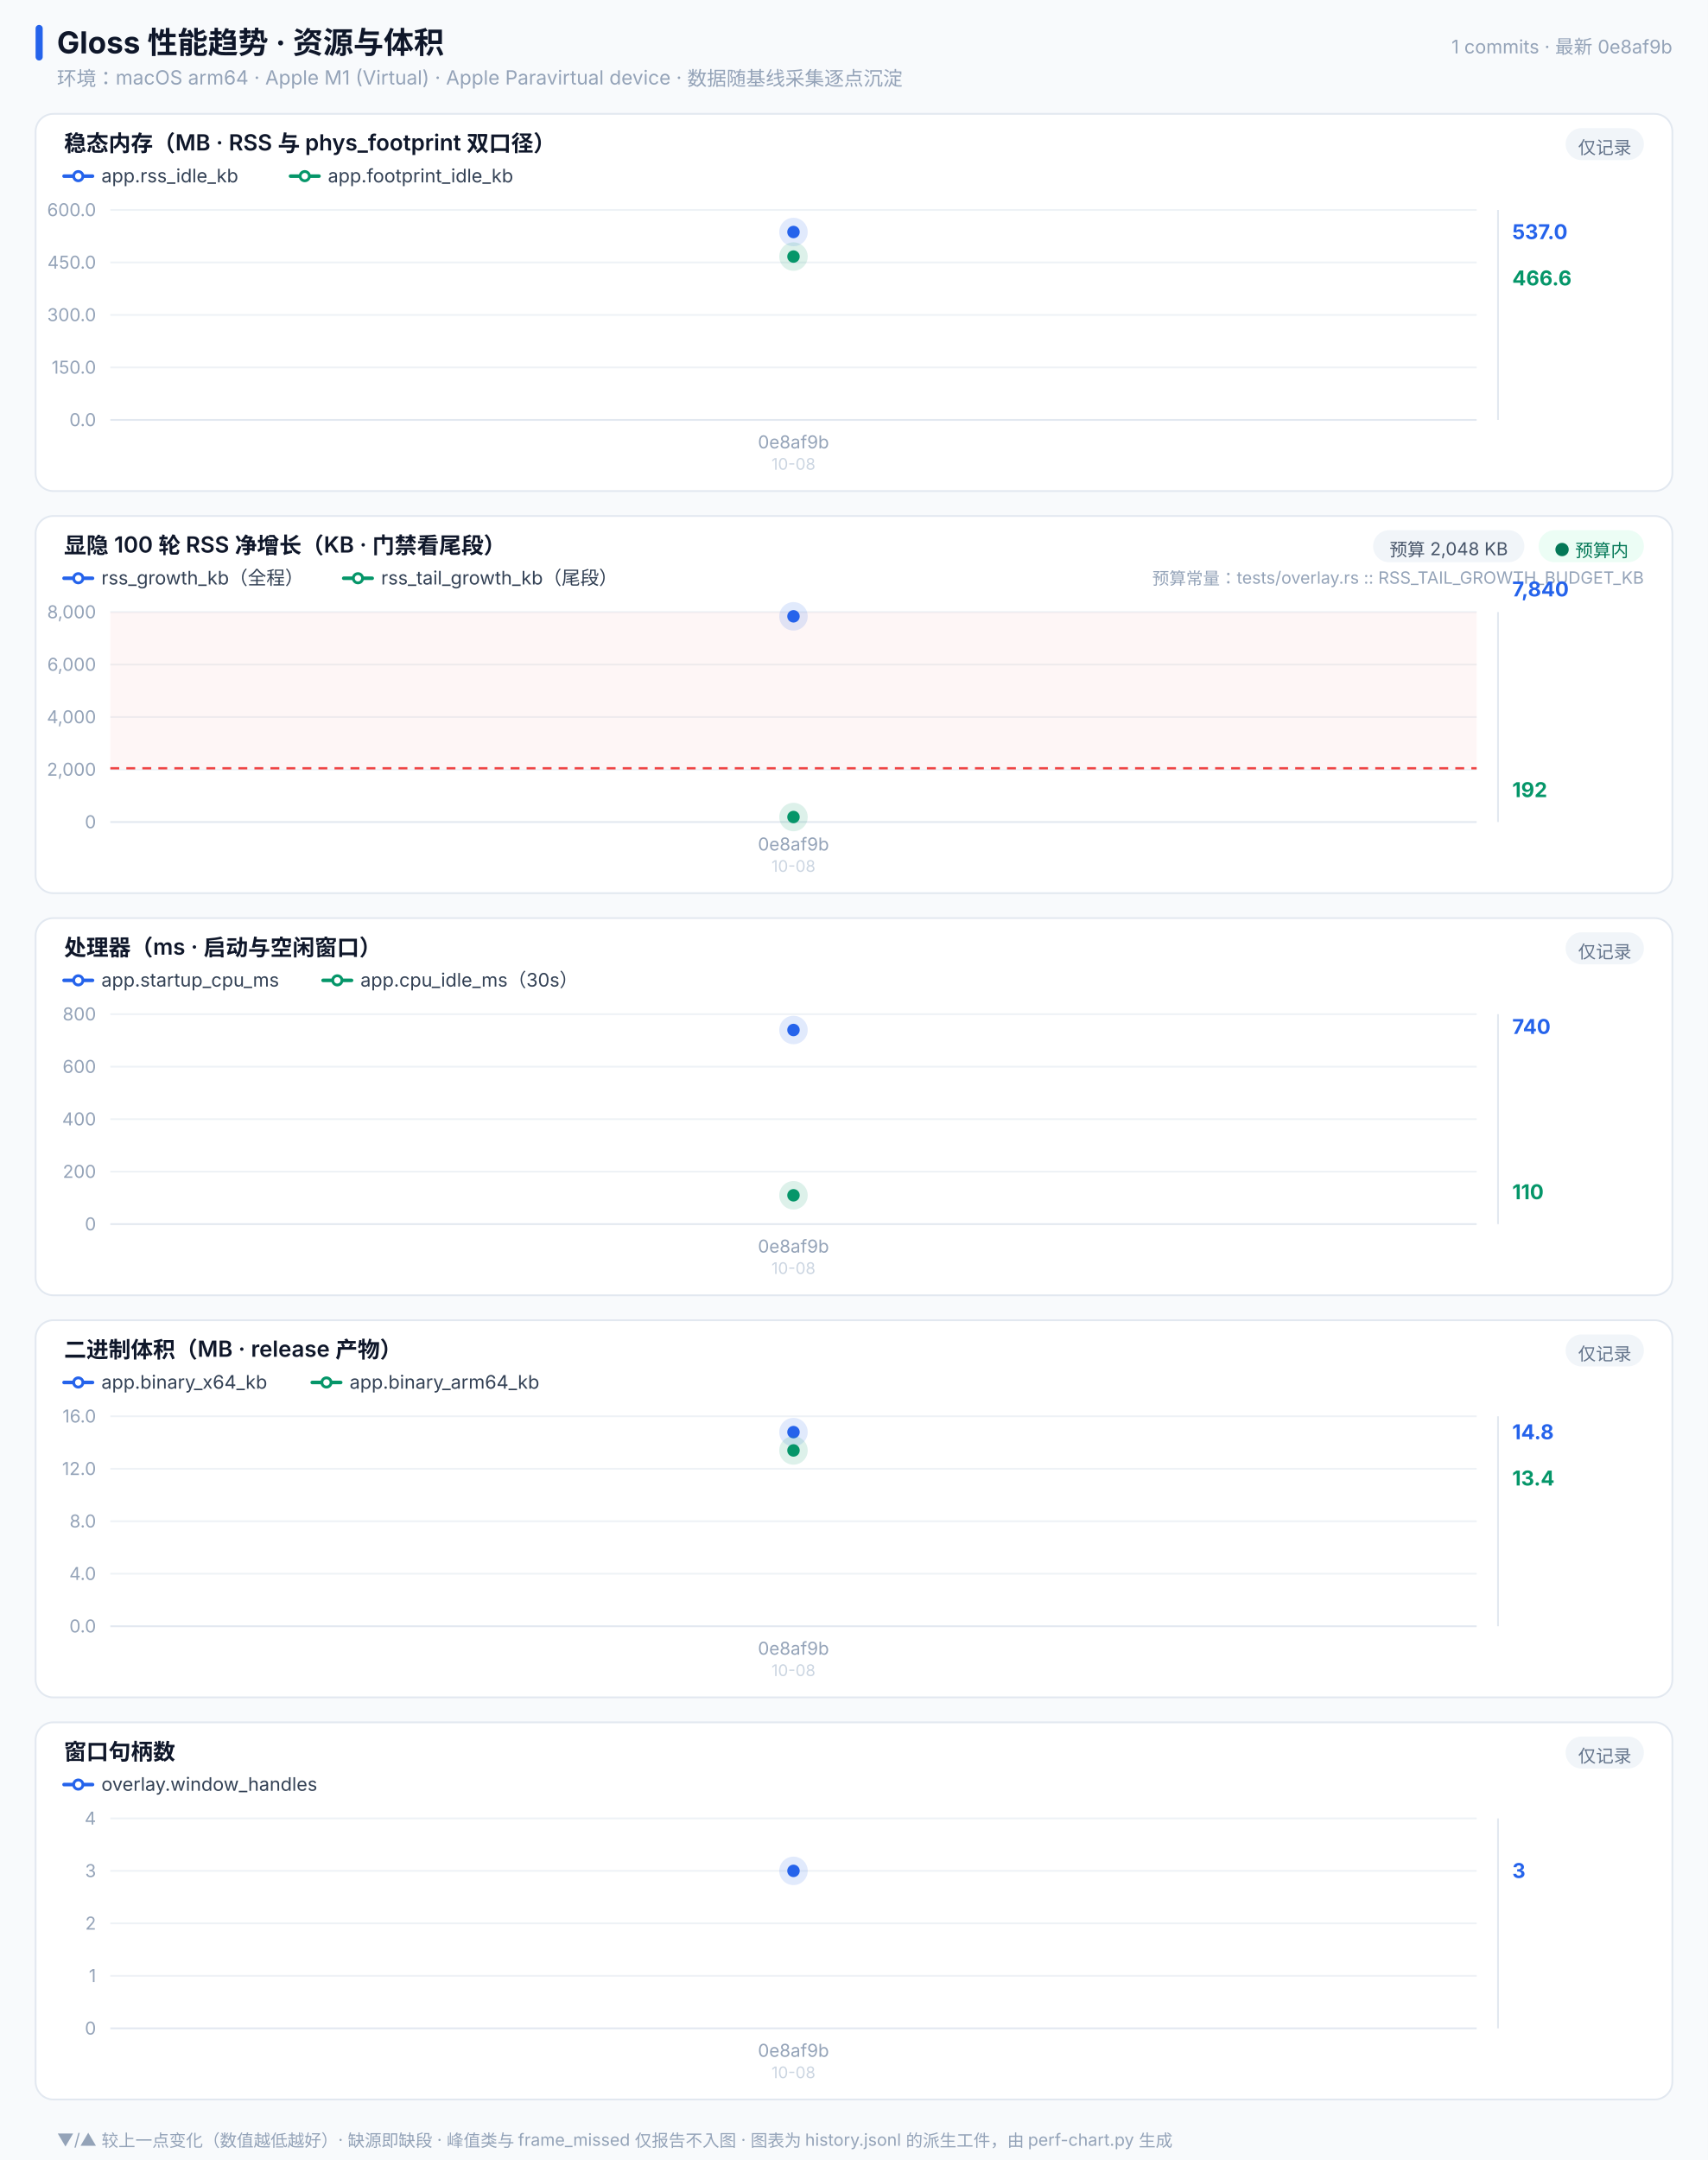
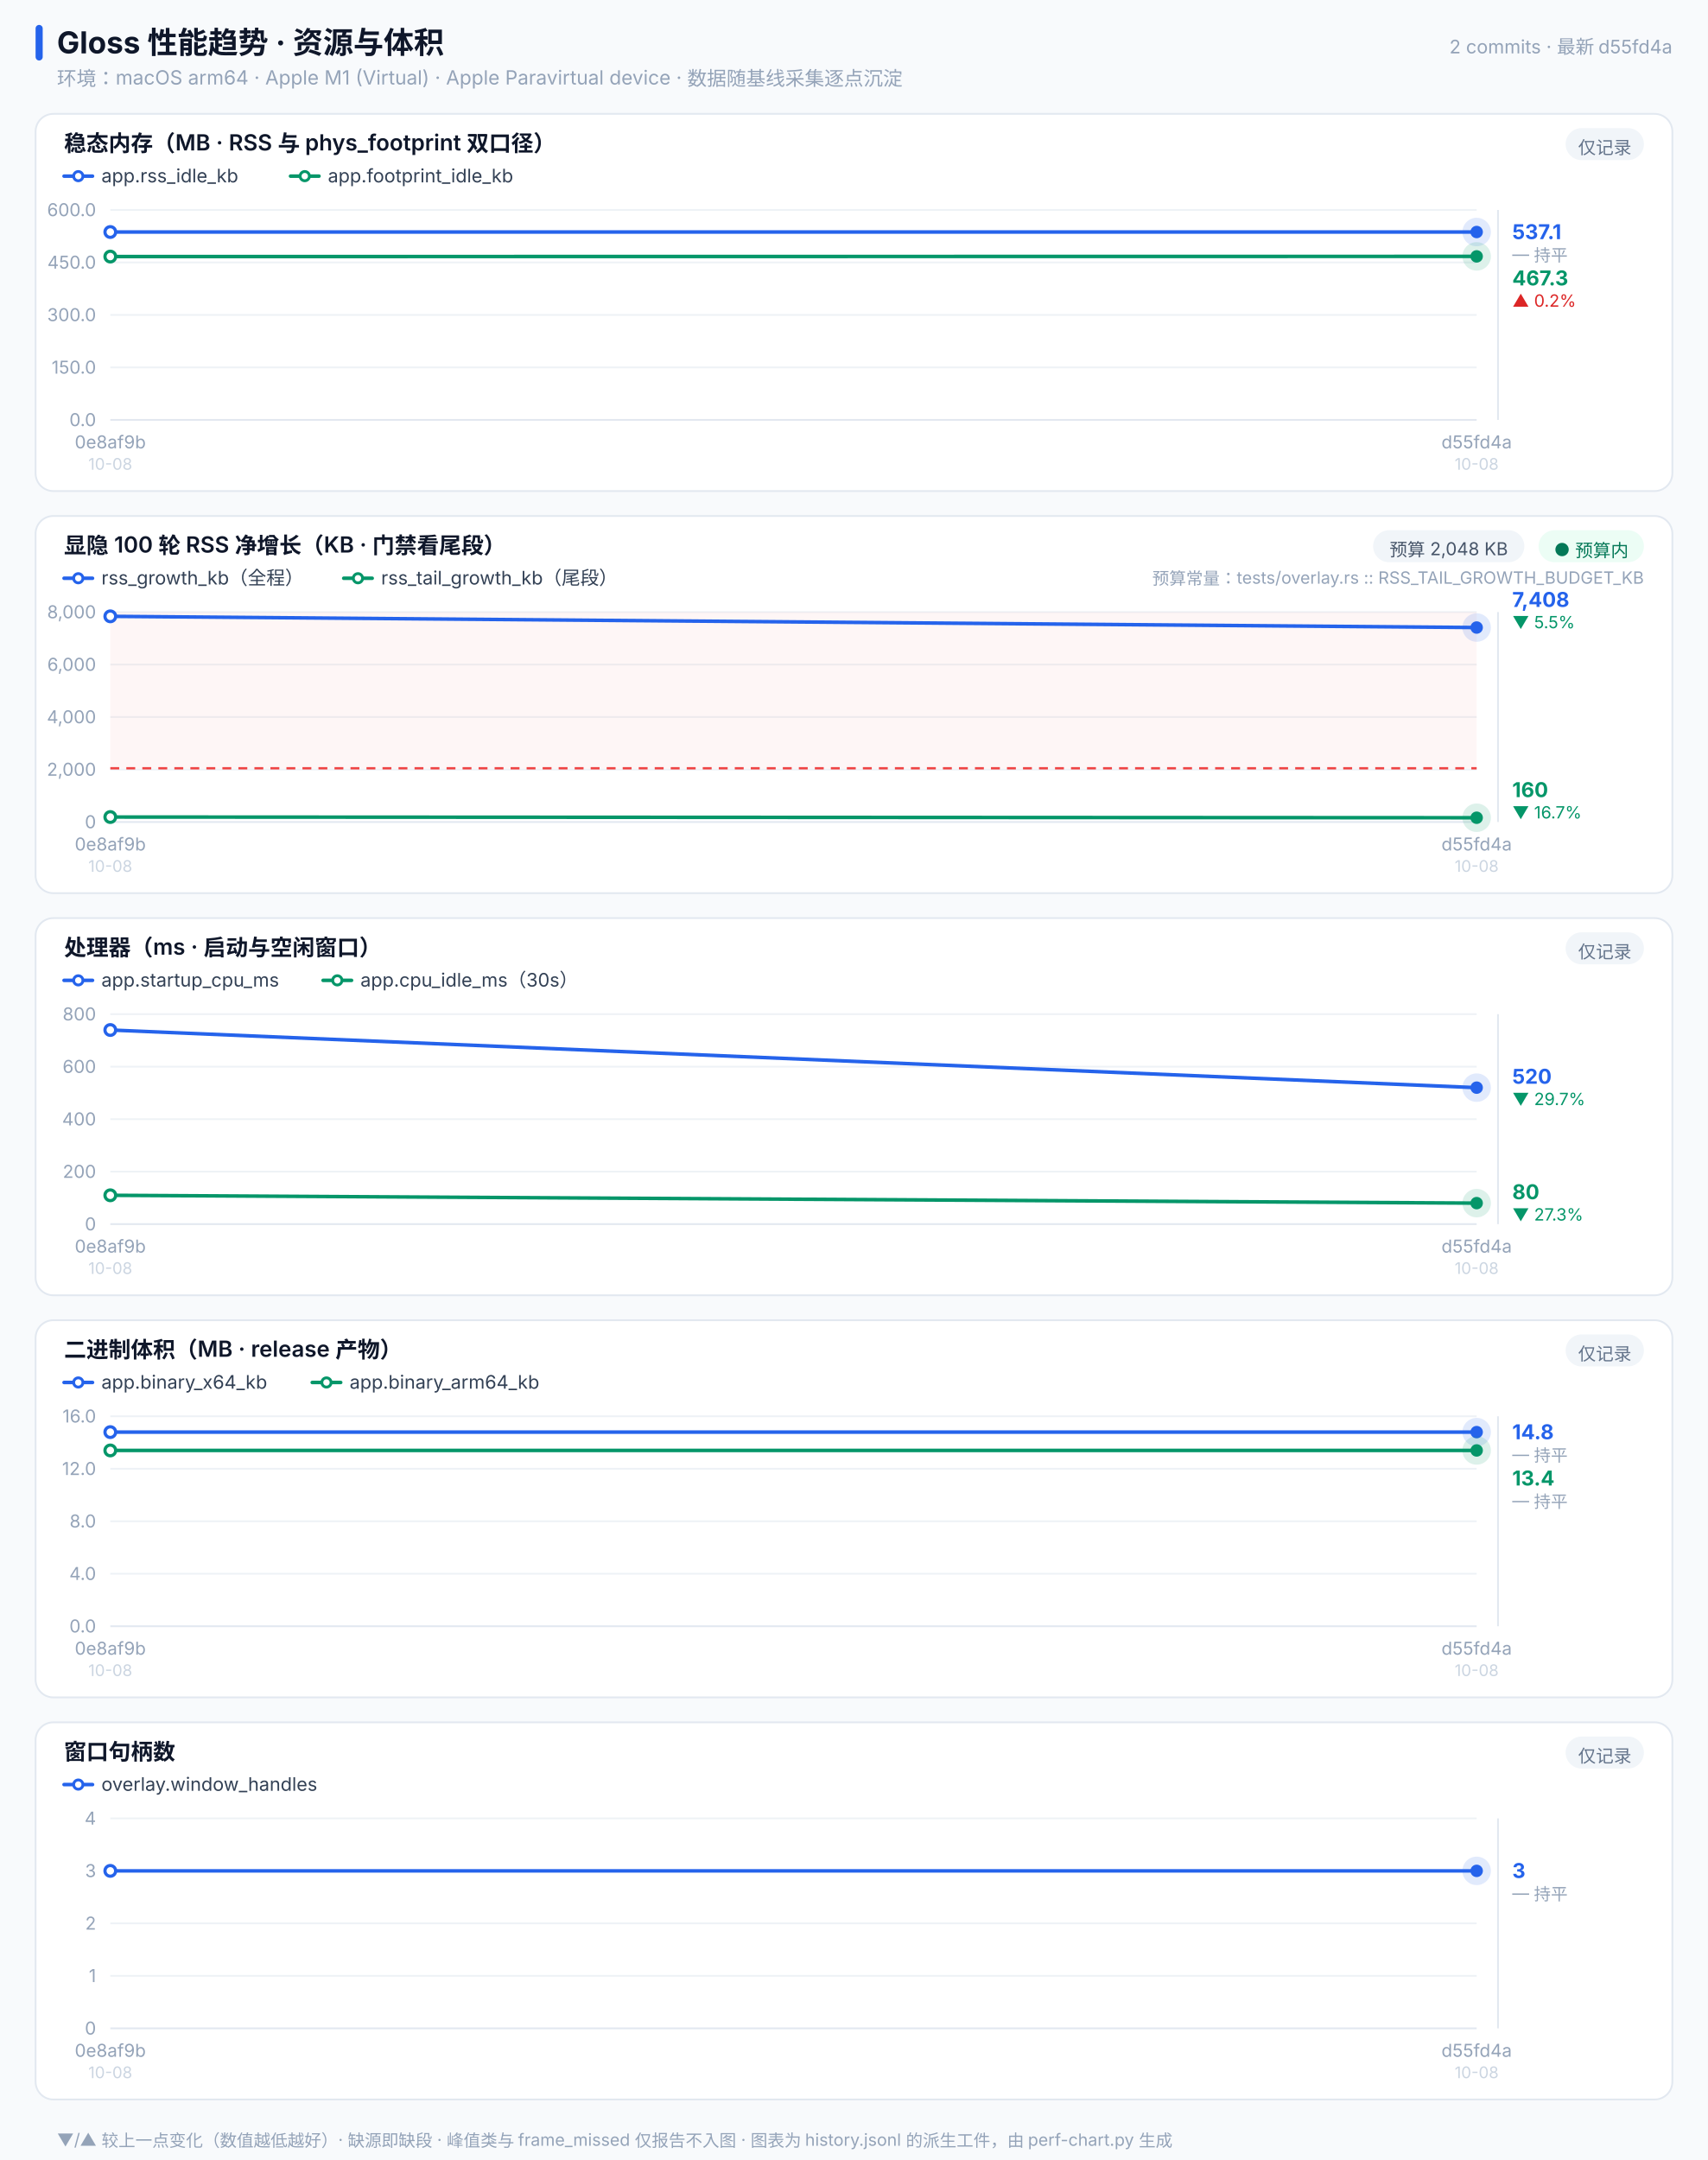
<svg xmlns="http://www.w3.org/2000/svg" width="960" height="1214" viewBox="0 0 960 1214" font-family="-apple-system,'PingFang SC','Helvetica Neue',sans-serif">
  <rect x="0.0" y="0.0" width="960.0" height="1214" fill="#f8fafc" rx="0" />
  <rect x="20.0" y="14.0" width="4.0" height="20" fill="#2563eb" rx="2" />
  <text x="32.0" y="30.0" font-size="17" fill="#0f172a" font-weight="700" text-anchor="start">Gloss 性能趋势 · 资源与体积</text>
  <text x="32.0" y="48.0" font-size="11" fill="#94a3b8" font-weight="400" text-anchor="start">环境：macOS arm64 · Apple M1 (Virtual) · Apple Paravirtual device · 数据随基线采集逐点沉淀</text>
-   <text x="940.0" y="30.0" font-size="10.5" fill="#94a3b8" font-weight="400" text-anchor="end">1 commits · 最新 0e8af9b</text>
+   <text x="940.0" y="30.0" font-size="10.5" fill="#94a3b8" font-weight="400" text-anchor="end">2 commits · 最新 d55fd4a</text>
  <rect x="20.0" y="64.0" width="920.0" height="212" fill="#ffffff" rx="10" stroke="#e2e8f0" />
  <text x="36.0" y="85.0" font-size="12.5" fill="#0f172a" font-weight="600" text-anchor="start">稳态内存（MB · RSS 与 phys_footprint 双口径）</text>
  <rect x="880.0" y="72.0" width="44.0" height="18" fill="#f1f5f9" rx="9" />
  <text x="902.0" y="86.5" font-size="10" fill="#64748b" font-weight="400" text-anchor="middle">仅记录</text>
  <line x1="36.0" y1="99.0" x2="52.0" y2="99.0" stroke="#2563eb" stroke-width="2" stroke-linecap="round" />
  <circle cx="44.0" cy="99.0" r="2.6" fill="#ffffff" stroke="#2563eb" stroke-width="1.6" />
  <text x="57.0" y="102.5" font-size="10.5" fill="#334155" font-weight="400" text-anchor="start">app.rss_idle_kb</text>
  <line x1="163.3" y1="99.0" x2="179.3" y2="99.0" stroke="#059669" stroke-width="2" stroke-linecap="round" />
  <circle cx="171.3" cy="99.0" r="2.6" fill="#ffffff" stroke="#059669" stroke-width="1.6" />
  <text x="184.3" y="102.5" font-size="10.5" fill="#334155" font-weight="400" text-anchor="start">app.footprint_idle_kb</text>
  <line x1="62.0" y1="236.0" x2="830.0" y2="236.0" stroke="#e2e8f0" stroke-width="1" />
  <text x="54.0" y="239.5" font-size="10" fill="#94a3b8" font-weight="400" text-anchor="end">0.0</text>
  <line x1="62.0" y1="206.5" x2="830.0" y2="206.5" stroke="#eef2f6" stroke-width="1" />
  <text x="54.0" y="210.0" font-size="10" fill="#94a3b8" font-weight="400" text-anchor="end">150.0</text>
  <line x1="62.0" y1="177.0" x2="830.0" y2="177.0" stroke="#eef2f6" stroke-width="1" />
  <text x="54.0" y="180.5" font-size="10" fill="#94a3b8" font-weight="400" text-anchor="end">300.0</text>
  <line x1="62.0" y1="147.5" x2="830.0" y2="147.5" stroke="#eef2f6" stroke-width="1" />
  <text x="54.0" y="151.0" font-size="10" fill="#94a3b8" font-weight="400" text-anchor="end">450.0</text>
  <line x1="62.0" y1="118.0" x2="830.0" y2="118.0" stroke="#eef2f6" stroke-width="1" />
  <text x="54.0" y="121.5" font-size="10" fill="#94a3b8" font-weight="400" text-anchor="end">600.0</text>
-   <circle cx="446.0" cy="130.4" r="8" fill="#2563eb" opacity="0.14" />
-   <circle cx="446.0" cy="130.4" r="3.5" fill="#2563eb" />
-   <circle cx="446.0" cy="144.2" r="8" fill="#059669" opacity="0.14" />
-   <circle cx="446.0" cy="144.2" r="3.5" fill="#059669" />
+   <polyline points="62.0,130.4 830.0,130.4" fill="none" stroke="#2563eb" stroke-width="2" stroke-linejoin="round" stroke-linecap="round" />
+   <circle cx="62.0" cy="130.4" r="3" fill="#ffffff" stroke="#2563eb" stroke-width="1.8" />
+   <circle cx="830.0" cy="130.4" r="8" fill="#2563eb" opacity="0.14" />
+   <circle cx="830.0" cy="130.4" r="3.5" fill="#2563eb" />
+   <polyline points="62.0,144.2 830.0,144.1" fill="none" stroke="#059669" stroke-width="2" stroke-linejoin="round" stroke-linecap="round" />
+   <circle cx="62.0" cy="144.2" r="3" fill="#ffffff" stroke="#059669" stroke-width="1.8" />
+   <circle cx="830.0" cy="144.1" r="8" fill="#059669" opacity="0.14" />
+   <circle cx="830.0" cy="144.1" r="3.5" fill="#059669" />
  <line x1="842.0" y1="118.0" x2="842.0" y2="236.0" stroke="#e2e8f0" stroke-width="1" />
-   <text x="850.0" y="134.4" font-size="11.5" fill="#2563eb" font-weight="700" text-anchor="start">537.0</text>
-   <text x="850.0" y="160.4" font-size="11.5" fill="#059669" font-weight="700" text-anchor="start">466.6</text>
-   <text x="446.0" y="252.0" font-size="10" fill="#94a3b8" font-weight="400" text-anchor="middle">0e8af9b</text>
-   <text x="446.0" y="264.0" font-size="9" fill="#cbd5e1" font-weight="400" text-anchor="middle">10-08</text>
+   <text x="850.0" y="134.4" font-size="11.5" fill="#2563eb" font-weight="700" text-anchor="start">537.1</text>
+   <text x="850.0" y="146.4" font-size="9.5" fill="#94a3b8" font-weight="400" text-anchor="start">— 持平</text>
+   <text x="850.0" y="160.4" font-size="11.5" fill="#059669" font-weight="700" text-anchor="start">467.3</text>
+   <text x="850.0" y="172.4" font-size="9.5" fill="#dc2626" font-weight="400" text-anchor="start">▲ 0.2%</text>
+   <text x="62.0" y="252.0" font-size="10" fill="#94a3b8" font-weight="400" text-anchor="middle">0e8af9b</text>
+   <text x="62.0" y="264.0" font-size="9" fill="#cbd5e1" font-weight="400" text-anchor="middle">10-08</text>
+   <text x="830.0" y="252.0" font-size="10" fill="#94a3b8" font-weight="400" text-anchor="middle">d55fd4a</text>
+   <text x="830.0" y="264.0" font-size="9" fill="#cbd5e1" font-weight="400" text-anchor="middle">10-08</text>
  <rect x="20.0" y="290.0" width="920.0" height="212" fill="#ffffff" rx="10" stroke="#e2e8f0" />
  <text x="36.0" y="311.0" font-size="12.5" fill="#0f172a" font-weight="600" text-anchor="start">显隐 100 轮 RSS 净增长（KB · 门禁看尾段）</text>
  <rect x="864.8" y="298.0" width="59.2" height="18" fill="#ecfdf5" rx="9" />
  <text x="894.4" y="312.5" font-size="10" fill="#047857" font-weight="400" text-anchor="middle">● 预算内</text>
  <rect x="771.8" y="298.0" width="85.0" height="18" fill="#f1f5f9" rx="9" />
  <text x="814.3" y="312.5" font-size="10" fill="#475569" font-weight="400" text-anchor="middle">预算 2,048 KB</text>
  <line x1="36.0" y1="325.0" x2="52.0" y2="325.0" stroke="#2563eb" stroke-width="2" stroke-linecap="round" />
  <circle cx="44.0" cy="325.0" r="2.6" fill="#ffffff" stroke="#2563eb" stroke-width="1.6" />
  <text x="57.0" y="328.5" font-size="10.5" fill="#334155" font-weight="400" text-anchor="start">rss_growth_kb（全程）</text>
  <line x1="193.2" y1="325.0" x2="209.2" y2="325.0" stroke="#059669" stroke-width="2" stroke-linecap="round" />
  <circle cx="201.2" cy="325.0" r="2.6" fill="#ffffff" stroke="#059669" stroke-width="1.6" />
  <text x="214.2" y="328.5" font-size="10.5" fill="#334155" font-weight="400" text-anchor="start">rss_tail_growth_kb（尾段）</text>
  <text x="924.0" y="328.5" font-size="9.5" fill="#94a3b8" font-weight="400" text-anchor="end">预算常量：tests/overlay.rs :: RSS_TAIL_GROWTH_BUDGET_KB</text>
  <line x1="62.0" y1="462.0" x2="830.0" y2="462.0" stroke="#e2e8f0" stroke-width="1" />
  <text x="54.0" y="465.5" font-size="10" fill="#94a3b8" font-weight="400" text-anchor="end">0</text>
  <line x1="62.0" y1="432.5" x2="830.0" y2="432.5" stroke="#eef2f6" stroke-width="1" />
  <text x="54.0" y="436.0" font-size="10" fill="#94a3b8" font-weight="400" text-anchor="end">2,000</text>
  <line x1="62.0" y1="403.0" x2="830.0" y2="403.0" stroke="#eef2f6" stroke-width="1" />
  <text x="54.0" y="406.5" font-size="10" fill="#94a3b8" font-weight="400" text-anchor="end">4,000</text>
  <line x1="62.0" y1="373.5" x2="830.0" y2="373.5" stroke="#eef2f6" stroke-width="1" />
  <text x="54.0" y="377.0" font-size="10" fill="#94a3b8" font-weight="400" text-anchor="end">6,000</text>
  <line x1="62.0" y1="344.0" x2="830.0" y2="344.0" stroke="#eef2f6" stroke-width="1" />
  <text x="54.0" y="347.5" font-size="10" fill="#94a3b8" font-weight="400" text-anchor="end">8,000</text>
  <rect x="62.0" y="344.0" width="768.0" height="87.8" fill="#ef4444" fill-opacity="0.05" rx="0" />
  <line x1="62.0" y1="431.8" x2="830.0" y2="431.8" stroke="#ef4444" stroke-width="1.3" stroke-dasharray="5 4" />
-   <circle cx="446.0" cy="346.4" r="8" fill="#2563eb" opacity="0.14" />
-   <circle cx="446.0" cy="346.4" r="3.5" fill="#2563eb" />
-   <circle cx="446.0" cy="459.2" r="8" fill="#059669" opacity="0.14" />
-   <circle cx="446.0" cy="459.2" r="3.5" fill="#059669" />
+   <polyline points="62.0,346.4 830.0,352.7" fill="none" stroke="#2563eb" stroke-width="2" stroke-linejoin="round" stroke-linecap="round" />
+   <circle cx="62.0" cy="346.4" r="3" fill="#ffffff" stroke="#2563eb" stroke-width="1.8" />
+   <circle cx="830.0" cy="352.7" r="8" fill="#2563eb" opacity="0.14" />
+   <circle cx="830.0" cy="352.7" r="3.5" fill="#2563eb" />
+   <polyline points="62.0,459.2 830.0,459.6" fill="none" stroke="#059669" stroke-width="2" stroke-linejoin="round" stroke-linecap="round" />
+   <circle cx="62.0" cy="459.2" r="3" fill="#ffffff" stroke="#059669" stroke-width="1.8" />
+   <circle cx="830.0" cy="459.6" r="8" fill="#059669" opacity="0.14" />
+   <circle cx="830.0" cy="459.6" r="3.5" fill="#059669" />
  <line x1="842.0" y1="344.0" x2="842.0" y2="462.0" stroke="#e2e8f0" stroke-width="1" />
-   <text x="850.0" y="335.2" font-size="11.5" fill="#2563eb" font-weight="700" text-anchor="start">7,840</text>
-   <text x="850.0" y="448.0" font-size="11.5" fill="#059669" font-weight="700" text-anchor="start">192</text>
-   <text x="446.0" y="478.0" font-size="10" fill="#94a3b8" font-weight="400" text-anchor="middle">0e8af9b</text>
-   <text x="446.0" y="490.0" font-size="9" fill="#cbd5e1" font-weight="400" text-anchor="middle">10-08</text>
+   <text x="850.0" y="341.1" font-size="11.5" fill="#2563eb" font-weight="700" text-anchor="start">7,408</text>
+   <text x="850.0" y="353.1" font-size="9.5" fill="#059669" font-weight="400" text-anchor="start">▼ 5.5%</text>
+   <text x="850.0" y="448.0" font-size="11.5" fill="#059669" font-weight="700" text-anchor="start">160</text>
+   <text x="850.0" y="460.0" font-size="9.5" fill="#059669" font-weight="400" text-anchor="start">▼ 16.7%</text>
+   <text x="62.0" y="478.0" font-size="10" fill="#94a3b8" font-weight="400" text-anchor="middle">0e8af9b</text>
+   <text x="62.0" y="490.0" font-size="9" fill="#cbd5e1" font-weight="400" text-anchor="middle">10-08</text>
+   <text x="830.0" y="478.0" font-size="10" fill="#94a3b8" font-weight="400" text-anchor="middle">d55fd4a</text>
+   <text x="830.0" y="490.0" font-size="9" fill="#cbd5e1" font-weight="400" text-anchor="middle">10-08</text>
  <rect x="20.0" y="516.0" width="920.0" height="212" fill="#ffffff" rx="10" stroke="#e2e8f0" />
  <text x="36.0" y="537.0" font-size="12.5" fill="#0f172a" font-weight="600" text-anchor="start">处理器（ms · 启动与空闲窗口）</text>
  <rect x="880.0" y="524.0" width="44.0" height="18" fill="#f1f5f9" rx="9" />
  <text x="902.0" y="538.5" font-size="10" fill="#64748b" font-weight="400" text-anchor="middle">仅记录</text>
  <line x1="36.0" y1="551.0" x2="52.0" y2="551.0" stroke="#2563eb" stroke-width="2" stroke-linecap="round" />
  <circle cx="44.0" cy="551.0" r="2.6" fill="#ffffff" stroke="#2563eb" stroke-width="1.6" />
  <text x="57.0" y="554.5" font-size="10.5" fill="#334155" font-weight="400" text-anchor="start">app.startup_cpu_ms</text>
  <line x1="181.6" y1="551.0" x2="197.6" y2="551.0" stroke="#059669" stroke-width="2" stroke-linecap="round" />
  <circle cx="189.6" cy="551.0" r="2.6" fill="#ffffff" stroke="#059669" stroke-width="1.6" />
  <text x="202.6" y="554.5" font-size="10.5" fill="#334155" font-weight="400" text-anchor="start">app.cpu_idle_ms（30s）</text>
  <line x1="62.0" y1="688.0" x2="830.0" y2="688.0" stroke="#e2e8f0" stroke-width="1" />
  <text x="54.0" y="691.5" font-size="10" fill="#94a3b8" font-weight="400" text-anchor="end">0</text>
  <line x1="62.0" y1="658.5" x2="830.0" y2="658.5" stroke="#eef2f6" stroke-width="1" />
  <text x="54.0" y="662.0" font-size="10" fill="#94a3b8" font-weight="400" text-anchor="end">200</text>
  <line x1="62.0" y1="629.0" x2="830.0" y2="629.0" stroke="#eef2f6" stroke-width="1" />
  <text x="54.0" y="632.5" font-size="10" fill="#94a3b8" font-weight="400" text-anchor="end">400</text>
  <line x1="62.0" y1="599.5" x2="830.0" y2="599.5" stroke="#eef2f6" stroke-width="1" />
  <text x="54.0" y="603.0" font-size="10" fill="#94a3b8" font-weight="400" text-anchor="end">600</text>
  <line x1="62.0" y1="570.0" x2="830.0" y2="570.0" stroke="#eef2f6" stroke-width="1" />
  <text x="54.0" y="573.5" font-size="10" fill="#94a3b8" font-weight="400" text-anchor="end">800</text>
-   <circle cx="446.0" cy="578.9" r="8" fill="#2563eb" opacity="0.14" />
-   <circle cx="446.0" cy="578.9" r="3.5" fill="#2563eb" />
-   <circle cx="446.0" cy="671.8" r="8" fill="#059669" opacity="0.14" />
-   <circle cx="446.0" cy="671.8" r="3.5" fill="#059669" />
+   <polyline points="62.0,578.9 830.0,611.3" fill="none" stroke="#2563eb" stroke-width="2" stroke-linejoin="round" stroke-linecap="round" />
+   <circle cx="62.0" cy="578.9" r="3" fill="#ffffff" stroke="#2563eb" stroke-width="1.8" />
+   <circle cx="830.0" cy="611.3" r="8" fill="#2563eb" opacity="0.14" />
+   <circle cx="830.0" cy="611.3" r="3.5" fill="#2563eb" />
+   <polyline points="62.0,671.8 830.0,676.2" fill="none" stroke="#059669" stroke-width="2" stroke-linejoin="round" stroke-linecap="round" />
+   <circle cx="62.0" cy="671.8" r="3" fill="#ffffff" stroke="#059669" stroke-width="1.8" />
+   <circle cx="830.0" cy="676.2" r="8" fill="#059669" opacity="0.14" />
+   <circle cx="830.0" cy="676.2" r="3.5" fill="#059669" />
  <line x1="842.0" y1="570.0" x2="842.0" y2="688.0" stroke="#e2e8f0" stroke-width="1" />
-   <text x="850.0" y="581.1" font-size="11.5" fill="#2563eb" font-weight="700" text-anchor="start">740</text>
-   <text x="850.0" y="674.0" font-size="11.5" fill="#059669" font-weight="700" text-anchor="start">110</text>
-   <text x="446.0" y="704.0" font-size="10" fill="#94a3b8" font-weight="400" text-anchor="middle">0e8af9b</text>
-   <text x="446.0" y="716.0" font-size="9" fill="#cbd5e1" font-weight="400" text-anchor="middle">10-08</text>
+   <text x="850.0" y="609.1" font-size="11.5" fill="#2563eb" font-weight="700" text-anchor="start">520</text>
+   <text x="850.0" y="621.1" font-size="9.5" fill="#059669" font-weight="400" text-anchor="start">▼ 29.7%</text>
+   <text x="850.0" y="674.0" font-size="11.5" fill="#059669" font-weight="700" text-anchor="start">80</text>
+   <text x="850.0" y="686.0" font-size="9.5" fill="#059669" font-weight="400" text-anchor="start">▼ 27.3%</text>
+   <text x="62.0" y="704.0" font-size="10" fill="#94a3b8" font-weight="400" text-anchor="middle">0e8af9b</text>
+   <text x="62.0" y="716.0" font-size="9" fill="#cbd5e1" font-weight="400" text-anchor="middle">10-08</text>
+   <text x="830.0" y="704.0" font-size="10" fill="#94a3b8" font-weight="400" text-anchor="middle">d55fd4a</text>
+   <text x="830.0" y="716.0" font-size="9" fill="#cbd5e1" font-weight="400" text-anchor="middle">10-08</text>
  <rect x="20.0" y="742.0" width="920.0" height="212" fill="#ffffff" rx="10" stroke="#e2e8f0" />
  <text x="36.0" y="763.0" font-size="12.5" fill="#0f172a" font-weight="600" text-anchor="start">二进制体积（MB · release 产物）</text>
  <rect x="880.0" y="750.0" width="44.0" height="18" fill="#f1f5f9" rx="9" />
  <text x="902.0" y="764.5" font-size="10" fill="#64748b" font-weight="400" text-anchor="middle">仅记录</text>
  <line x1="36.0" y1="777.0" x2="52.0" y2="777.0" stroke="#2563eb" stroke-width="2" stroke-linecap="round" />
  <circle cx="44.0" cy="777.0" r="2.6" fill="#ffffff" stroke="#2563eb" stroke-width="1.6" />
  <text x="57.0" y="780.5" font-size="10.5" fill="#334155" font-weight="400" text-anchor="start">app.binary_x64_kb</text>
  <line x1="175.5" y1="777.0" x2="191.5" y2="777.0" stroke="#059669" stroke-width="2" stroke-linecap="round" />
  <circle cx="183.5" cy="777.0" r="2.6" fill="#ffffff" stroke="#059669" stroke-width="1.6" />
  <text x="196.5" y="780.5" font-size="10.5" fill="#334155" font-weight="400" text-anchor="start">app.binary_arm64_kb</text>
  <line x1="62.0" y1="914.0" x2="830.0" y2="914.0" stroke="#e2e8f0" stroke-width="1" />
  <text x="54.0" y="917.5" font-size="10" fill="#94a3b8" font-weight="400" text-anchor="end">0.0</text>
  <line x1="62.0" y1="884.5" x2="830.0" y2="884.5" stroke="#eef2f6" stroke-width="1" />
  <text x="54.0" y="888.0" font-size="10" fill="#94a3b8" font-weight="400" text-anchor="end">4.0</text>
  <line x1="62.0" y1="855.0" x2="830.0" y2="855.0" stroke="#eef2f6" stroke-width="1" />
  <text x="54.0" y="858.5" font-size="10" fill="#94a3b8" font-weight="400" text-anchor="end">8.0</text>
  <line x1="62.0" y1="825.5" x2="830.0" y2="825.5" stroke="#eef2f6" stroke-width="1" />
  <text x="54.0" y="829.0" font-size="10" fill="#94a3b8" font-weight="400" text-anchor="end">12.0</text>
  <line x1="62.0" y1="796.0" x2="830.0" y2="796.0" stroke="#eef2f6" stroke-width="1" />
  <text x="54.0" y="799.5" font-size="10" fill="#94a3b8" font-weight="400" text-anchor="end">16.0</text>
-   <circle cx="446.0" cy="804.9" r="8" fill="#2563eb" opacity="0.14" />
-   <circle cx="446.0" cy="804.9" r="3.5" fill="#2563eb" />
-   <circle cx="446.0" cy="815.2" r="8" fill="#059669" opacity="0.14" />
-   <circle cx="446.0" cy="815.2" r="3.5" fill="#059669" />
+   <polyline points="62.0,804.9 830.0,804.9" fill="none" stroke="#2563eb" stroke-width="2" stroke-linejoin="round" stroke-linecap="round" />
+   <circle cx="62.0" cy="804.9" r="3" fill="#ffffff" stroke="#2563eb" stroke-width="1.8" />
+   <circle cx="830.0" cy="804.9" r="8" fill="#2563eb" opacity="0.14" />
+   <circle cx="830.0" cy="804.9" r="3.5" fill="#2563eb" />
+   <polyline points="62.0,815.2 830.0,815.2" fill="none" stroke="#059669" stroke-width="2" stroke-linejoin="round" stroke-linecap="round" />
+   <circle cx="62.0" cy="815.2" r="3" fill="#ffffff" stroke="#059669" stroke-width="1.8" />
+   <circle cx="830.0" cy="815.2" r="8" fill="#059669" opacity="0.14" />
+   <circle cx="830.0" cy="815.2" r="3.5" fill="#059669" />
  <line x1="842.0" y1="796.0" x2="842.0" y2="914.0" stroke="#e2e8f0" stroke-width="1" />
  <text x="850.0" y="808.9" font-size="11.5" fill="#2563eb" font-weight="700" text-anchor="start">14.8</text>
+   <text x="850.0" y="820.9" font-size="9.5" fill="#94a3b8" font-weight="400" text-anchor="start">— 持平</text>
  <text x="850.0" y="834.9" font-size="11.5" fill="#059669" font-weight="700" text-anchor="start">13.4</text>
-   <text x="446.0" y="930.0" font-size="10" fill="#94a3b8" font-weight="400" text-anchor="middle">0e8af9b</text>
-   <text x="446.0" y="942.0" font-size="9" fill="#cbd5e1" font-weight="400" text-anchor="middle">10-08</text>
+   <text x="850.0" y="846.9" font-size="9.5" fill="#94a3b8" font-weight="400" text-anchor="start">— 持平</text>
+   <text x="62.0" y="930.0" font-size="10" fill="#94a3b8" font-weight="400" text-anchor="middle">0e8af9b</text>
+   <text x="62.0" y="942.0" font-size="9" fill="#cbd5e1" font-weight="400" text-anchor="middle">10-08</text>
+   <text x="830.0" y="930.0" font-size="10" fill="#94a3b8" font-weight="400" text-anchor="middle">d55fd4a</text>
+   <text x="830.0" y="942.0" font-size="9" fill="#cbd5e1" font-weight="400" text-anchor="middle">10-08</text>
  <rect x="20.0" y="968.0" width="920.0" height="212" fill="#ffffff" rx="10" stroke="#e2e8f0" />
  <text x="36.0" y="989.0" font-size="12.5" fill="#0f172a" font-weight="600" text-anchor="start">窗口句柄数</text>
  <rect x="880.0" y="976.0" width="44.0" height="18" fill="#f1f5f9" rx="9" />
  <text x="902.0" y="990.5" font-size="10" fill="#64748b" font-weight="400" text-anchor="middle">仅记录</text>
  <line x1="36.0" y1="1003.0" x2="52.0" y2="1003.0" stroke="#2563eb" stroke-width="2" stroke-linecap="round" />
  <circle cx="44.0" cy="1003.0" r="2.6" fill="#ffffff" stroke="#2563eb" stroke-width="1.6" />
  <text x="57.0" y="1006.5" font-size="10.5" fill="#334155" font-weight="400" text-anchor="start">overlay.window_handles</text>
  <line x1="62.0" y1="1140.0" x2="830.0" y2="1140.0" stroke="#e2e8f0" stroke-width="1" />
  <text x="54.0" y="1143.5" font-size="10" fill="#94a3b8" font-weight="400" text-anchor="end">0</text>
  <line x1="62.0" y1="1110.5" x2="830.0" y2="1110.5" stroke="#eef2f6" stroke-width="1" />
  <text x="54.0" y="1114.0" font-size="10" fill="#94a3b8" font-weight="400" text-anchor="end">1</text>
  <line x1="62.0" y1="1081.0" x2="830.0" y2="1081.0" stroke="#eef2f6" stroke-width="1" />
  <text x="54.0" y="1084.5" font-size="10" fill="#94a3b8" font-weight="400" text-anchor="end">2</text>
  <line x1="62.0" y1="1051.5" x2="830.0" y2="1051.5" stroke="#eef2f6" stroke-width="1" />
  <text x="54.0" y="1055.0" font-size="10" fill="#94a3b8" font-weight="400" text-anchor="end">3</text>
  <line x1="62.0" y1="1022.0" x2="830.0" y2="1022.0" stroke="#eef2f6" stroke-width="1" />
  <text x="54.0" y="1025.5" font-size="10" fill="#94a3b8" font-weight="400" text-anchor="end">4</text>
-   <circle cx="446.0" cy="1051.5" r="8" fill="#2563eb" opacity="0.14" />
-   <circle cx="446.0" cy="1051.5" r="3.5" fill="#2563eb" />
+   <polyline points="62.0,1051.5 830.0,1051.5" fill="none" stroke="#2563eb" stroke-width="2" stroke-linejoin="round" stroke-linecap="round" />
+   <circle cx="62.0" cy="1051.5" r="3" fill="#ffffff" stroke="#2563eb" stroke-width="1.8" />
+   <circle cx="830.0" cy="1051.5" r="8" fill="#2563eb" opacity="0.14" />
+   <circle cx="830.0" cy="1051.5" r="3.5" fill="#2563eb" />
  <line x1="842.0" y1="1022.0" x2="842.0" y2="1140.0" stroke="#e2e8f0" stroke-width="1" />
  <text x="850.0" y="1055.5" font-size="11.5" fill="#2563eb" font-weight="700" text-anchor="start">3</text>
-   <text x="446.0" y="1156.0" font-size="10" fill="#94a3b8" font-weight="400" text-anchor="middle">0e8af9b</text>
-   <text x="446.0" y="1168.0" font-size="9" fill="#cbd5e1" font-weight="400" text-anchor="middle">10-08</text>
+   <text x="850.0" y="1067.5" font-size="9.5" fill="#94a3b8" font-weight="400" text-anchor="start">— 持平</text>
+   <text x="62.0" y="1156.0" font-size="10" fill="#94a3b8" font-weight="400" text-anchor="middle">0e8af9b</text>
+   <text x="62.0" y="1168.0" font-size="9" fill="#cbd5e1" font-weight="400" text-anchor="middle">10-08</text>
+   <text x="830.0" y="1156.0" font-size="10" fill="#94a3b8" font-weight="400" text-anchor="middle">d55fd4a</text>
+   <text x="830.0" y="1168.0" font-size="9" fill="#cbd5e1" font-weight="400" text-anchor="middle">10-08</text>
  <text x="32.0" y="1206.0" font-size="9.5" fill="#94a3b8" font-weight="400" text-anchor="start">▼/▲ 较上一点变化（数值越低越好）· 缺源即缺段 · 峰值类与 frame_missed 仅报告不入图 · 图表为 history.jsonl 的派生工件，由 perf-chart.py 生成</text>
</svg>
